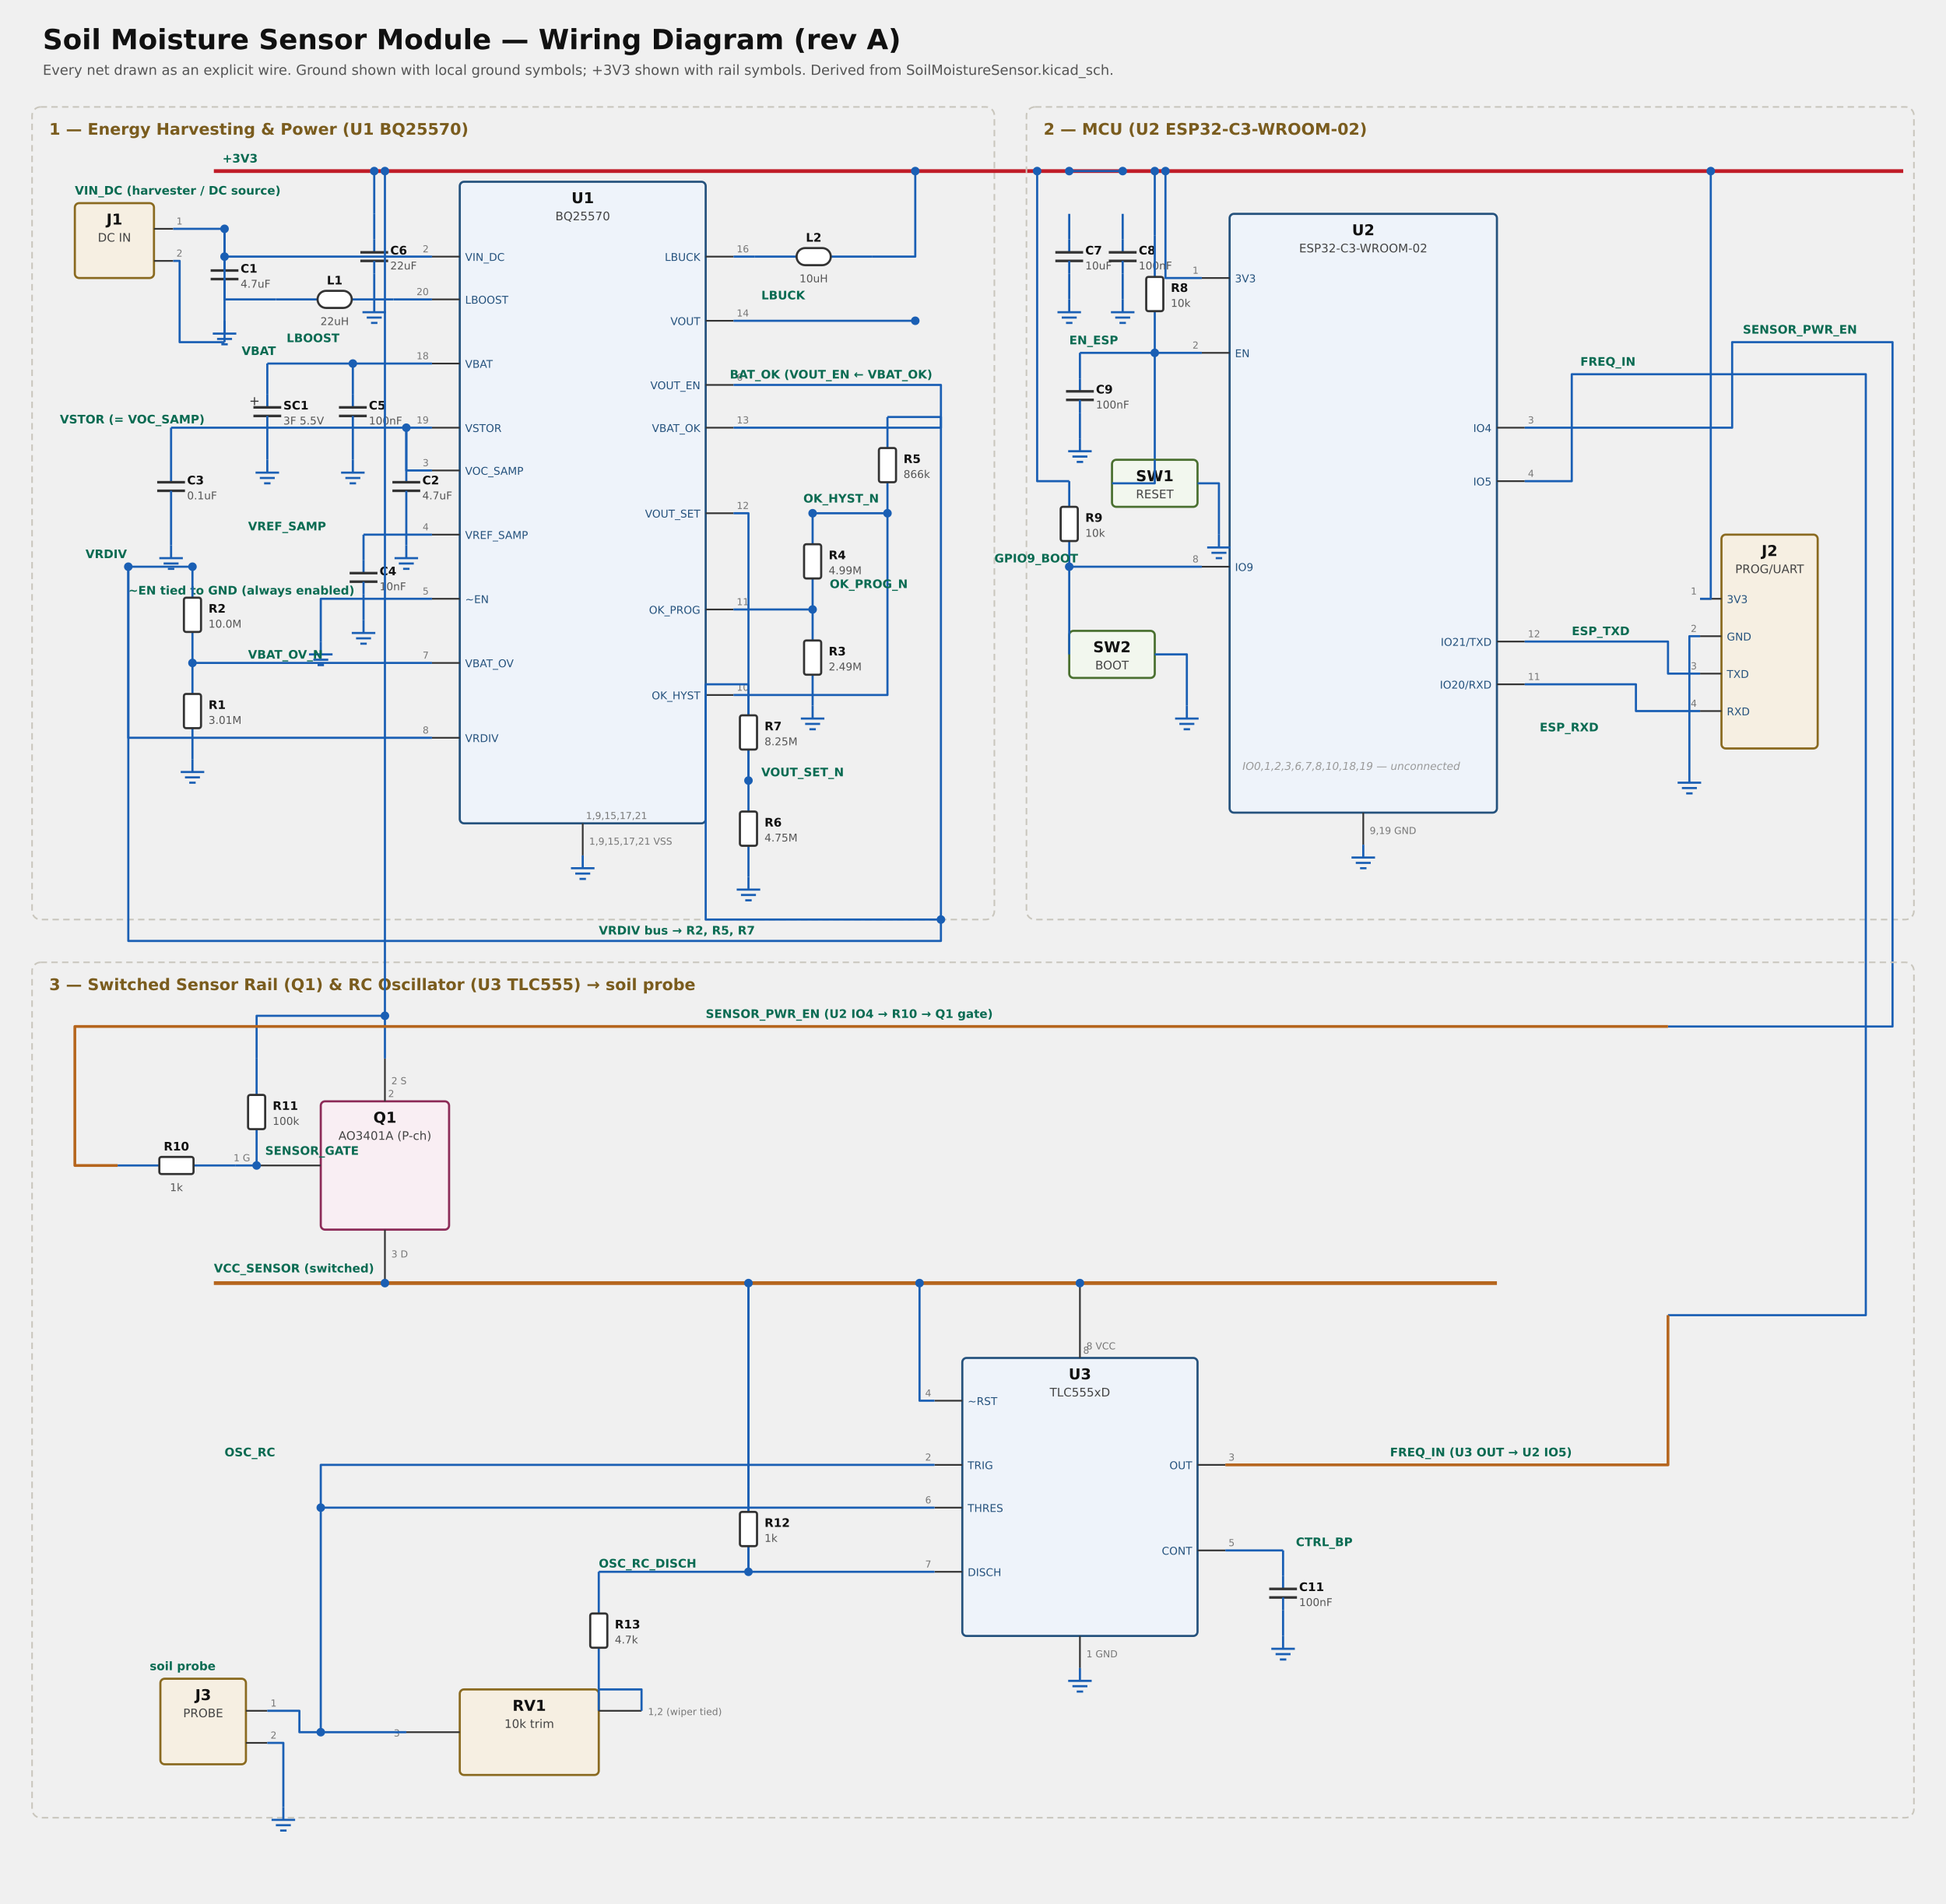
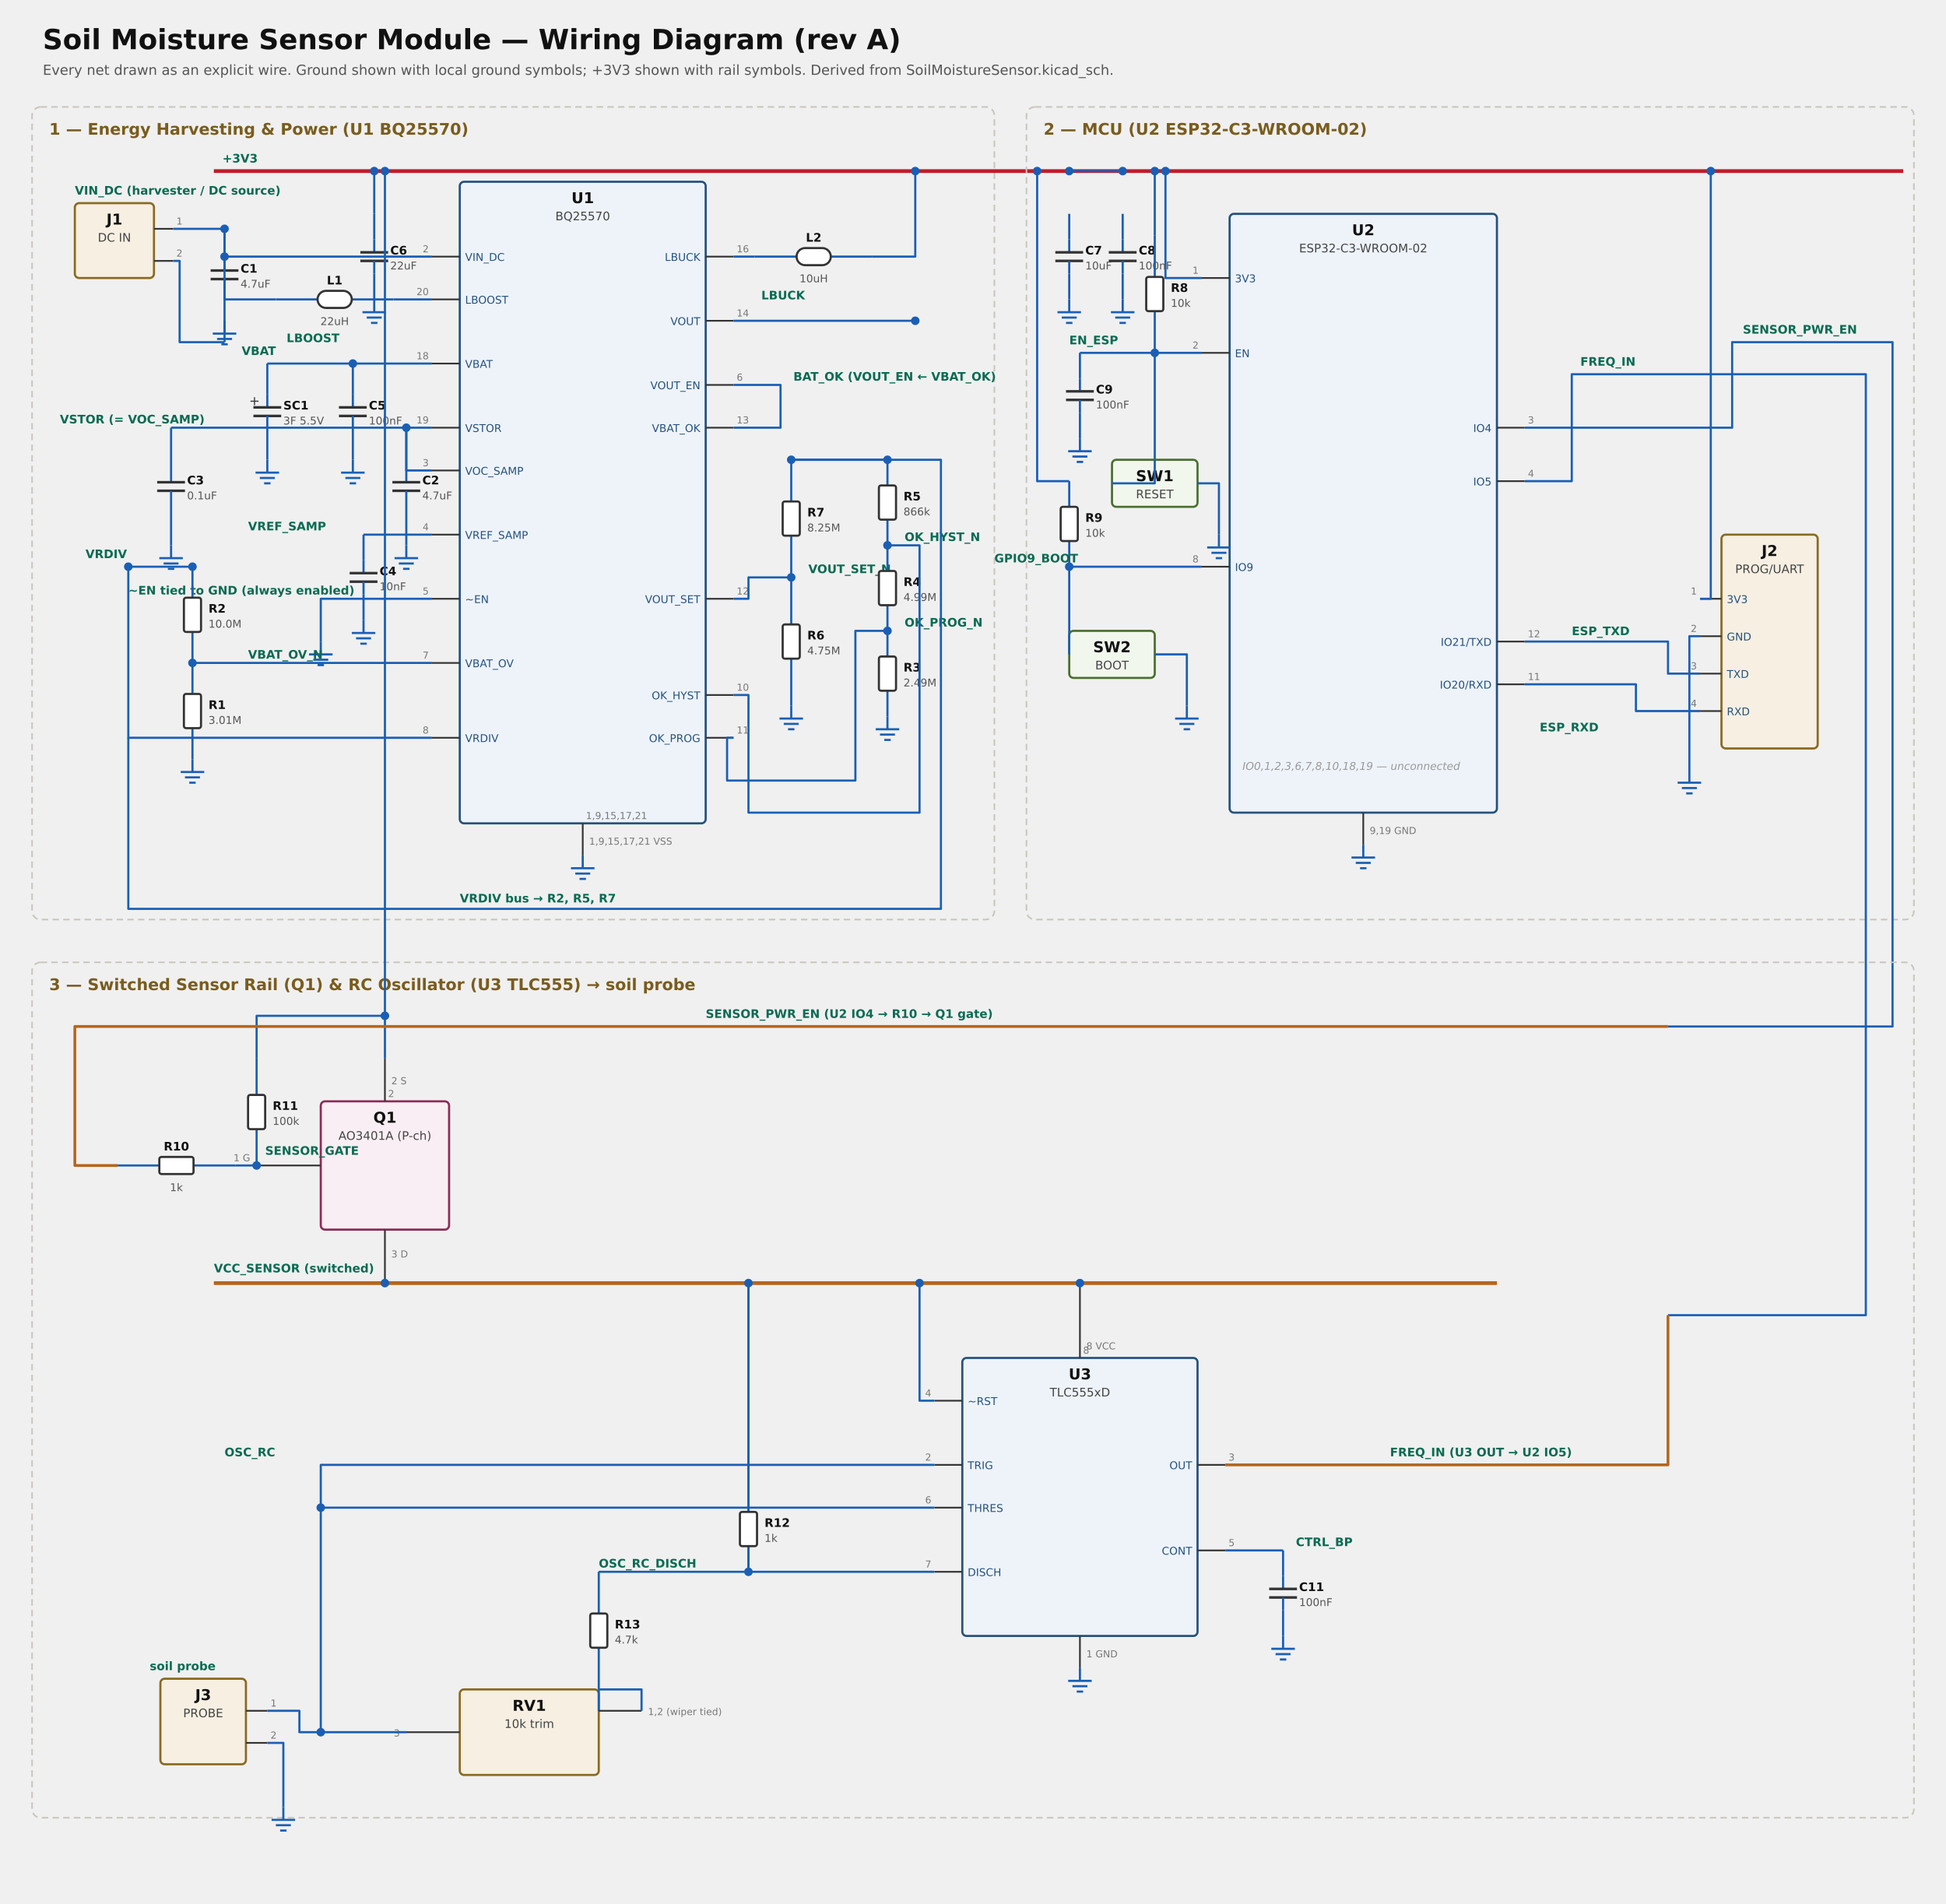
<svg xmlns="http://www.w3.org/2000/svg" viewBox="0 0 1820 1780" width="1820" height="1780">
  <style>
 svg{background:#fbfbf8;font-family:"DejaVu Sans",Helvetica,Arial,sans-serif}
 .h1{font-size:26px;font-weight:700;fill:#111}
 .h2{font-size:13px;fill:#555}
 .pan{fill:none;stroke:#c9c6bd;stroke-width:1.5;stroke-dasharray:6 4}
 .ptitle{font-size:15px;font-weight:700;fill:#7a5c1e}
 .ic{fill:#eef3fa;stroke:#25527d;stroke-width:2}
 .conn{fill:#f6efe2;stroke:#8a6a20;stroke-width:2}
 .sw{fill:#f2f7ee;stroke:#4a7030;stroke-width:2}
 .fet{fill:#f9eef3;stroke:#8d2b58;stroke-width:2}
 .pot{fill:#f6efe2;stroke:#8a6a20;stroke-width:2}
 .pass{fill:#fff;stroke:#333;stroke-width:2}
 .pin{stroke:#333;stroke-width:1.6}
 .w{stroke:#1a5fb4;stroke-width:2;fill:none;stroke-linejoin:round}
 .bus{stroke:#b5651d;stroke-width:2.6;fill:none;stroke-linejoin:round}
 .pl{stroke:#333;stroke-width:2.4}
 .rail3{stroke:#c01c28;stroke-width:3.5}
 .railS{stroke:#b5651d;stroke-width:3.5}
 .j{fill:#1a5fb4}
 .ref{font-size:14px;font-weight:700;fill:#111}
 .val{font-size:11px;fill:#444}
 .ref2{font-size:11px;font-weight:700;fill:#111}
 .val2{font-size:10px;fill:#555}
 .pn{font-size:10px;fill:#25527d}
 .pnum{font-size:9px;fill:#777}
 .nl{font-size:11px;font-weight:700;fill:#0a6b52}
 .rail{font-size:11px;font-weight:700;fill:#c01c28}
 .nc{font-size:10px;fill:#999;font-style:italic}
 .pol{font-size:12px;fill:#333}
</style>
  <text class="h1" x="40" y="46">Soil Moisture Sensor Module — Wiring Diagram (rev A)</text>
  <text class="h2" x="40" y="70">Every net drawn as an explicit wire. Ground shown with local ground symbols; +3V3 shown with rail symbols. Derived from SoilMoistureSensor.kicad_sch.</text>
  <rect class="pan" x="30" y="100" width="900" height="760" rx="8" />
  <text class="ptitle" x="46" y="126">1 — Energy Harvesting &amp; Power   (U1 BQ25570)</text>
  <rect class="conn" x="70" y="190" width="74" height="70" rx="4" />
  <text class="ref" x="107.0" y="210" text-anchor="middle">J1</text>
  <text class="val" x="107.0" y="226" text-anchor="middle">DC IN</text>
  <line class="pin" x1="144" y1="214" x2="162" y2="214" />
  <text class="pn" x="139" y="218" text-anchor="end" />
  <text class="pnum" x="165" y="210">1</text>
  <line class="pin" x1="144" y1="244" x2="162" y2="244" />
  <text class="pn" x="139" y="248" text-anchor="end" />
  <text class="pnum" x="165" y="240">2</text>
  <text class="nl" x="70" y="182" text-anchor="start">VIN_DC (harvester / DC source)</text>
  <polyline class="w" points="162,214 210,214" />
  <line class="w" x1="210" y1="214" x2="210" y2="241.0" />
  <line class="w" x1="210" y1="273.0" x2="210" y2="300" />
  <line class="w" x1="210" y1="241.0" x2="210" y2="253.0" />
  <line class="pl" x1="197" y1="253.0" x2="223" y2="253.0" />
  <line class="pl" x1="197" y1="261.0" x2="223" y2="261.0" />
  <line class="w" x1="210" y1="261.0" x2="210" y2="273.0" />
  <text class="ref2" x="225" y="255.0">C1</text>
  <text class="val2" x="225" y="269.0">4.7uF</text>
  <line class="w" x1="210" y1="300" x2="210" y2="312" />
  <line class="w" x1="199" y1="312" x2="221" y2="312" />
  <line class="w" x1="203" y1="317" x2="217" y2="317" />
  <line class="w" x1="207" y1="322" x2="213" y2="322" />
  <polyline class="w" points="162,244 168,244 168,320 210,320" />
  <polyline class="w" points="210,300 210,320" />
  <circle class="j" cx="210" cy="214" r="4" />
  <rect class="ic" x="430" y="170" width="230" height="600" rx="4" />
  <text class="ref" x="545.0" y="190" text-anchor="middle">U1</text>
  <text class="val" x="545.0" y="206" text-anchor="middle">BQ25570</text>
  <line class="pin" x1="404" y1="240" x2="430" y2="240" />
  <text class="pn" x="435" y="244">VIN_DC</text>
  <text class="pnum" x="401" y="236" text-anchor="end">2</text>
  <line class="pin" x1="404" y1="280" x2="430" y2="280" />
  <text class="pn" x="435" y="284">LBOOST</text>
  <text class="pnum" x="401" y="276" text-anchor="end">20</text>
  <line class="pin" x1="404" y1="340" x2="430" y2="340" />
  <text class="pn" x="435" y="344">VBAT</text>
  <text class="pnum" x="401" y="336" text-anchor="end">18</text>
  <line class="pin" x1="404" y1="400" x2="430" y2="400" />
  <text class="pn" x="435" y="404">VSTOR</text>
  <text class="pnum" x="401" y="396" text-anchor="end">19</text>
  <line class="pin" x1="404" y1="440" x2="430" y2="440" />
  <text class="pn" x="435" y="444">VOC_SAMP</text>
  <text class="pnum" x="401" y="436" text-anchor="end">3</text>
  <line class="pin" x1="404" y1="500" x2="430" y2="500" />
  <text class="pn" x="435" y="504">VREF_SAMP</text>
  <text class="pnum" x="401" y="496" text-anchor="end">4</text>
  <line class="pin" x1="404" y1="560" x2="430" y2="560" />
  <text class="pn" x="435" y="564">~EN</text>
  <text class="pnum" x="401" y="556" text-anchor="end">5</text>
  <line class="pin" x1="404" y1="620" x2="430" y2="620" />
  <text class="pn" x="435" y="624">VBAT_OV</text>
  <text class="pnum" x="401" y="616" text-anchor="end">7</text>
  <line class="pin" x1="404" y1="690" x2="430" y2="690" />
  <text class="pn" x="435" y="694">VRDIV</text>
  <text class="pnum" x="401" y="686" text-anchor="end">8</text>
  <line class="pin" x1="660" y1="240" x2="686" y2="240" />
  <text class="pn" x="655" y="244" text-anchor="end">LBUCK</text>
  <text class="pnum" x="689" y="236">16</text>
  <line class="pin" x1="660" y1="300" x2="686" y2="300" />
  <text class="pn" x="655" y="304" text-anchor="end">VOUT</text>
  <text class="pnum" x="689" y="296">14</text>
  <line class="pin" x1="660" y1="360" x2="686" y2="360" />
  <text class="pn" x="655" y="364" text-anchor="end">VOUT_EN</text>
  <text class="pnum" x="689" y="356">6</text>
  <line class="pin" x1="660" y1="400" x2="686" y2="400" />
  <text class="pn" x="655" y="404" text-anchor="end">VBAT_OK</text>
  <text class="pnum" x="689" y="396">13</text>
-   <line class="pin" x1="660" y1="480" x2="686" y2="480" />
-   <text class="pn" x="655" y="484" text-anchor="end">VOUT_SET</text>
-   <text class="pnum" x="689" y="476">12</text>
-   <line class="pin" x1="660" y1="570" x2="686" y2="570" />
-   <text class="pn" x="655" y="574" text-anchor="end">OK_PROG</text>
-   <text class="pnum" x="689" y="566">11</text>
+   <line class="pin" x1="660" y1="560" x2="686" y2="560" />
+   <text class="pn" x="655" y="564" text-anchor="end">VOUT_SET</text>
+   <text class="pnum" x="689" y="556">12</text>
+   <line class="pin" x1="660" y1="690" x2="686" y2="690" />
+   <text class="pn" x="655" y="694" text-anchor="end">OK_PROG</text>
+   <text class="pnum" x="689" y="686">11</text>
  <line class="pin" x1="660" y1="650" x2="686" y2="650" />
  <text class="pn" x="655" y="654" text-anchor="end">OK_HYST</text>
  <text class="pnum" x="689" y="646">10</text>
  <line class="pin" x1="545.0" y1="770" x2="545.0" y2="770" />
  <text class="pn" x="540.0" y="774" text-anchor="end" />
  <text class="pnum" x="548.0" y="766">1,9,15,17,21</text>
  <line class="pin" x1="545.0" y1="770" x2="545.0" y2="800" />
  <text class="pnum" x="551.0" y="790">1,9,15,17,21 VSS</text>
  <line class="w" x1="545.0" y1="800" x2="545.0" y2="812" />
  <line class="w" x1="534.0" y1="812" x2="556.0" y2="812" />
  <line class="w" x1="538.0" y1="817" x2="552.0" y2="817" />
  <line class="w" x1="542.0" y1="822" x2="548.0" y2="822" />
  <polyline class="w" points="210,214 210,240 404,240" />
  <line class="w" x1="258" y1="280" x2="297.0" y2="280" />
  <line class="w" x1="329.0" y1="280" x2="368" y2="280" />
  <rect class="pass" x="297.0" y="272" width="32" height="16" rx="8" />
  <text class="ref2" x="313.0" y="266" text-anchor="middle">L1</text>
  <text class="val2" x="313.0" y="304" text-anchor="middle">22uH</text>
  <polyline class="w" points="210,240 210,280 258,280" />
  <circle class="j" cx="210" cy="240" r="4" />
  <polyline class="w" points="368,280 404,280" />
  <text class="nl" x="268" y="320" text-anchor="start">LBOOST</text>
  <polyline class="w" points="404,340 330,340" />
  <line class="w" x1="330" y1="340" x2="330" y2="369.0" />
  <line class="w" x1="330" y1="401.0" x2="330" y2="430" />
  <line class="w" x1="330" y1="369.0" x2="330" y2="381.0" />
  <line class="pl" x1="317" y1="381.0" x2="343" y2="381.0" />
  <line class="pl" x1="317" y1="389.0" x2="343" y2="389.0" />
  <line class="w" x1="330" y1="389.0" x2="330" y2="401.0" />
  <text class="ref2" x="345" y="383.0">C5</text>
  <text class="val2" x="345" y="397.0">100nF</text>
  <line class="w" x1="330" y1="430" x2="330" y2="442" />
  <line class="w" x1="319" y1="442" x2="341" y2="442" />
  <line class="w" x1="323" y1="447" x2="337" y2="447" />
  <line class="w" x1="327" y1="452" x2="333" y2="452" />
  <line class="w" x1="250" y1="340" x2="250" y2="369.0" />
  <line class="w" x1="250" y1="401.0" x2="250" y2="430" />
  <line class="w" x1="250" y1="369.0" x2="250" y2="381.0" />
  <line class="pl" x1="237" y1="381.0" x2="263" y2="381.0" />
  <line class="pl" x1="237" y1="389.0" x2="263" y2="389.0" />
  <line class="w" x1="250" y1="389.0" x2="250" y2="401.0" />
  <text class="pol" x="233" y="379.0">+</text>
  <text class="ref2" x="265" y="383.0">SC1</text>
  <text class="val2" x="265" y="397.0">3F 5.5V</text>
  <line class="w" x1="250" y1="430" x2="250" y2="442" />
  <line class="w" x1="239" y1="442" x2="261" y2="442" />
  <line class="w" x1="243" y1="447" x2="257" y2="447" />
  <line class="w" x1="247" y1="452" x2="253" y2="452" />
  <polyline class="w" points="250,340 330,340" />
  <circle class="j" cx="330" cy="340" r="4" />
  <text class="nl" x="226" y="332" text-anchor="start">VBAT</text>
  <polyline class="w" points="404,400 380,400" />
  <polyline class="w" points="404,440 380,440 380,400" />
  <circle class="j" cx="380" cy="400" r="4" />
  <line class="w" x1="380" y1="400" x2="380" y2="439.0" />
  <line class="w" x1="380" y1="471.0" x2="380" y2="510" />
  <line class="w" x1="380" y1="439.0" x2="380" y2="451.0" />
  <line class="pl" x1="367" y1="451.0" x2="393" y2="451.0" />
  <line class="pl" x1="367" y1="459.0" x2="393" y2="459.0" />
  <line class="w" x1="380" y1="459.0" x2="380" y2="471.0" />
  <text class="ref2" x="395" y="453.0">C2</text>
  <text class="val2" x="395" y="467.0">4.7uF</text>
  <polyline class="w" points="380,400 160,400" />
  <line class="w" x1="160" y1="400" x2="160" y2="439.0" />
  <line class="w" x1="160" y1="471.0" x2="160" y2="510" />
  <line class="w" x1="160" y1="439.0" x2="160" y2="451.0" />
  <line class="pl" x1="147" y1="451.0" x2="173" y2="451.0" />
  <line class="pl" x1="147" y1="459.0" x2="173" y2="459.0" />
  <line class="w" x1="160" y1="459.0" x2="160" y2="471.0" />
  <text class="ref2" x="175" y="453.0">C3</text>
  <text class="val2" x="175" y="467.0">0.1uF</text>
  <line class="w" x1="380" y1="510" x2="380" y2="522" />
  <line class="w" x1="369" y1="522" x2="391" y2="522" />
  <line class="w" x1="373" y1="527" x2="387" y2="527" />
  <line class="w" x1="377" y1="532" x2="383" y2="532" />
  <line class="w" x1="160" y1="510" x2="160" y2="522" />
  <line class="w" x1="149" y1="522" x2="171" y2="522" />
  <line class="w" x1="153" y1="527" x2="167" y2="527" />
  <line class="w" x1="157" y1="532" x2="163" y2="532" />
  <text class="nl" x="56" y="396" text-anchor="start">VSTOR (= VOC_SAMP)</text>
  <polyline class="w" points="404,500 340,500" />
  <line class="w" x1="340" y1="500" x2="340" y2="524.0" />
  <line class="w" x1="340" y1="556.0" x2="340" y2="580" />
  <line class="w" x1="340" y1="524.0" x2="340" y2="536.0" />
  <line class="pl" x1="327" y1="536.0" x2="353" y2="536.0" />
  <line class="pl" x1="327" y1="544.0" x2="353" y2="544.0" />
  <line class="w" x1="340" y1="544.0" x2="340" y2="556.0" />
  <text class="ref2" x="355" y="538.0">C4</text>
  <text class="val2" x="355" y="552.0">10nF</text>
  <line class="w" x1="340" y1="580" x2="340" y2="592" />
  <line class="w" x1="329" y1="592" x2="351" y2="592" />
  <line class="w" x1="333" y1="597" x2="347" y2="597" />
  <line class="w" x1="337" y1="602" x2="343" y2="602" />
  <text class="nl" x="232" y="496" text-anchor="start">VREF_SAMP</text>
  <polyline class="w" points="404,560 300,560 300,600" />
  <line class="w" x1="300" y1="600" x2="300" y2="612" />
  <line class="w" x1="289" y1="612" x2="311" y2="612" />
  <line class="w" x1="293" y1="617" x2="307" y2="617" />
  <line class="w" x1="297" y1="622" x2="303" y2="622" />
  <text class="nl" x="120" y="556" text-anchor="start">~EN tied to GND (always enabled)</text>
  <polyline class="w" points="404,620 180,620" />
  <circle class="j" cx="180" cy="620" r="4" />
  <line class="w" x1="180" y1="620" x2="180" y2="649.0" />
  <line class="w" x1="180" y1="681.0" x2="180" y2="710" />
  <rect class="pass" x="172" y="649.0" width="16" height="32" rx="2" />
  <text class="ref2" x="195" y="663.0">R1</text>
  <text class="val2" x="195" y="677.0">3.01M</text>
  <line class="w" x1="180" y1="710" x2="180" y2="722" />
  <line class="w" x1="169" y1="722" x2="191" y2="722" />
  <line class="w" x1="173" y1="727" x2="187" y2="727" />
  <line class="w" x1="177" y1="732" x2="183" y2="732" />
  <line class="w" x1="180" y1="530" x2="180" y2="559.0" />
  <line class="w" x1="180" y1="591.0" x2="180" y2="620" />
  <rect class="pass" x="172" y="559.0" width="16" height="32" rx="2" />
  <text class="ref2" x="195" y="573.0">R2</text>
  <text class="val2" x="195" y="587.0">10.0M</text>
  <polyline class="w" points="404,690 120,690 120,530 180,530" />
  <circle class="j" cx="180" cy="530" r="4" />
  <text class="nl" x="80" y="522" text-anchor="start">VRDIV</text>
  <text class="nl" x="232" y="616" text-anchor="start">VBAT_OV_N</text>
-   <polyline class="w" points="686,570 760,570" />
-   <line class="w" x1="760" y1="570" x2="760" y2="599.0" />
-   <line class="w" x1="760" y1="631.0" x2="760" y2="660" />
-   <rect class="pass" x="752" y="599.0" width="16" height="32" rx="2" />
-   <text class="ref2" x="775" y="613.0">R3</text>
-   <text class="val2" x="775" y="627.0">2.49M</text>
-   <line class="w" x1="760" y1="660" x2="760" y2="672" />
-   <line class="w" x1="749" y1="672" x2="771" y2="672" />
-   <line class="w" x1="753" y1="677" x2="767" y2="677" />
-   <line class="w" x1="757" y1="682" x2="763" y2="682" />
-   <line class="w" x1="760" y1="480" x2="760" y2="509.0" />
-   <line class="w" x1="760" y1="541.0" x2="760" y2="570" />
-   <rect class="pass" x="752" y="509.0" width="16" height="32" rx="2" />
-   <text class="ref2" x="775" y="523.0">R4</text>
-   <text class="val2" x="775" y="537.0">4.99M</text>
-   <circle class="j" cx="760" cy="570" r="4" />
-   <polyline class="w" points="686,650 830,650 830,480 760,480" />
-   <circle class="j" cx="760" cy="480" r="4" />
-   <line class="w" x1="830" y1="390" x2="830" y2="419.0" />
-   <line class="w" x1="830" y1="451.0" x2="830" y2="480" />
-   <rect class="pass" x="822" y="419.0" width="16" height="32" rx="2" />
-   <text class="ref2" x="845" y="433.0">R5</text>
-   <text class="val2" x="845" y="447.0">866k</text>
-   <polyline class="w" points="830,480 830,480" />
-   <circle class="j" cx="830" cy="480" r="4" />
-   <text class="nl" x="776" y="550" text-anchor="start">OK_PROG_N</text>
-   <text class="nl" x="822" y="470" text-anchor="end">OK_HYST_N</text>
-   <polyline class="w" points="686,480 700,480 700,730" />
-   <line class="w" x1="700" y1="730" x2="700" y2="759.0" />
-   <line class="w" x1="700" y1="791.0" x2="700" y2="820" />
-   <rect class="pass" x="692" y="759.0" width="16" height="32" rx="2" />
-   <text class="ref2" x="715" y="773.0">R6</text>
-   <text class="val2" x="715" y="787.0">4.75M</text>
-   <line class="w" x1="700" y1="820" x2="700" y2="832" />
-   <line class="w" x1="689" y1="832" x2="711" y2="832" />
-   <line class="w" x1="693" y1="837" x2="707" y2="837" />
-   <line class="w" x1="697" y1="842" x2="703" y2="842" />
-   <line class="w" x1="700" y1="640" x2="700" y2="669.0" />
-   <line class="w" x1="700" y1="701.0" x2="700" y2="730" />
-   <rect class="pass" x="692" y="669.0" width="16" height="32" rx="2" />
-   <text class="ref2" x="715" y="683.0">R7</text>
-   <text class="val2" x="715" y="697.0">8.25M</text>
-   <polyline class="w" points="700,730 700,730" />
-   <circle class="j" cx="700" cy="730" r="4" />
-   <text class="nl" x="712" y="726" text-anchor="start">VOUT_SET_N</text>
-   <polyline class="w" points="120,530 120,880 880,880 880,390 830,390" />
-   <polyline class="w" points="700,640 660,640 660,860 880,860" />
-   <circle class="j" cx="880" cy="860" r="4" />
-   <text class="nl" x="560" y="874" text-anchor="start">VRDIV bus → R2, R5, R7</text>
+   <line class="w" x1="740" y1="430" x2="740" y2="469.0" />
+   <line class="w" x1="740" y1="501.0" x2="740" y2="540" />
+   <rect class="pass" x="732" y="469.0" width="16" height="32" rx="2" />
+   <text class="ref2" x="755" y="483.0">R7</text>
+   <text class="val2" x="755" y="497.0">8.25M</text>
+   <line class="w" x1="740" y1="540" x2="740" y2="584.0" />
+   <line class="w" x1="740" y1="616.0" x2="740" y2="660" />
+   <rect class="pass" x="732" y="584.0" width="16" height="32" rx="2" />
+   <text class="ref2" x="755" y="598.0">R6</text>
+   <text class="val2" x="755" y="612.0">4.75M</text>
+   <line class="w" x1="740" y1="660" x2="740" y2="672" />
+   <line class="w" x1="729" y1="672" x2="751" y2="672" />
+   <line class="w" x1="733" y1="677" x2="747" y2="677" />
+   <line class="w" x1="737" y1="682" x2="743" y2="682" />
+   <circle class="j" cx="740" cy="540" r="4" />
+   <text class="nl" x="756" y="536" text-anchor="start">VOUT_SET_N</text>
+   <polyline class="w" points="686,560 700,560 700,540 740,540" />
+   <line class="w" x1="830" y1="430" x2="830" y2="454.0" />
+   <line class="w" x1="830" y1="486.0" x2="830" y2="510" />
+   <rect class="pass" x="822" y="454.0" width="16" height="32" rx="2" />
+   <text class="ref2" x="845" y="468.0">R5</text>
+   <text class="val2" x="845" y="482.0">866k</text>
+   <line class="w" x1="830" y1="510" x2="830" y2="534.0" />
+   <line class="w" x1="830" y1="566.0" x2="830" y2="590" />
+   <rect class="pass" x="822" y="534.0" width="16" height="32" rx="2" />
+   <text class="ref2" x="845" y="548.0">R4</text>
+   <text class="val2" x="845" y="562.0">4.99M</text>
+   <line class="w" x1="830" y1="590" x2="830" y2="614.0" />
+   <line class="w" x1="830" y1="646.0" x2="830" y2="670" />
+   <rect class="pass" x="822" y="614.0" width="16" height="32" rx="2" />
+   <text class="ref2" x="845" y="628.0">R3</text>
+   <text class="val2" x="845" y="642.0">2.49M</text>
+   <line class="w" x1="830" y1="670" x2="830" y2="682" />
+   <line class="w" x1="819" y1="682" x2="841" y2="682" />
+   <line class="w" x1="823" y1="687" x2="837" y2="687" />
+   <line class="w" x1="827" y1="692" x2="833" y2="692" />
+   <circle class="j" cx="830" cy="510" r="4" />
+   <circle class="j" cx="830" cy="590" r="4" />
+   <text class="nl" x="846" y="506" text-anchor="start">OK_HYST_N</text>
+   <text class="nl" x="846" y="586" text-anchor="start">OK_PROG_N</text>
+   <polyline class="w" points="686,650 700,650 700,760 860,760 860,510 830,510" />
+   <polyline class="w" points="686,690 680,690 680,730 800,730 800,590 830,590" />
+   <polyline class="w" points="120,690 120,850 880,850 880,430 740,430" />
+   <polyline class="w" points="740,430 830,430" />
+   <circle class="j" cx="740" cy="430" r="4" />
+   <circle class="j" cx="830" cy="430" r="4" />
  <circle class="j" cx="120" cy="530" r="4" />
-   <polyline class="w" points="686,360 880,360 880,400 686,400" />
-   <text class="nl" x="872" y="354" text-anchor="end">BAT_OK  (VOUT_EN ← VBAT_OK)</text>
+   <text class="nl" x="430" y="844" text-anchor="start">VRDIV bus  →  R2, R5, R7</text>
+   <polyline class="w" points="686,360 730,360 730,400 686,400" />
+   <text class="nl" x="742" y="356" text-anchor="start">BAT_OK  (VOUT_EN ← VBAT_OK)</text>
  <line class="w" x1="706" y1="240" x2="745.0" y2="240" />
  <line class="w" x1="777.0" y1="240" x2="816" y2="240" />
  <rect class="pass" x="745.0" y="232" width="32" height="16" rx="8" />
  <text class="ref2" x="761.0" y="226" text-anchor="middle">L2</text>
  <text class="val2" x="761.0" y="264" text-anchor="middle">10uH</text>
  <polyline class="w" points="686,240 706,240" />
  <text class="nl" x="712" y="280" text-anchor="start">LBUCK</text>
  <polyline class="w" points="816,240 856,240 856,160" />
  <polyline class="w" points="686,300 856,300" />
  <circle class="j" cx="856" cy="300" r="4" />
  <line class="rail3" x1="200" y1="160" x2="1780" y2="160" />
  <text class="nl" x="208" y="152" text-anchor="start">+3V3</text>
  <circle class="j" cx="856" cy="160" r="4" />
  <polyline class="w" points="350,160 350,200" />
  <line class="w" x1="350" y1="200" x2="350" y2="224.0" />
  <line class="w" x1="350" y1="256.0" x2="350" y2="280" />
  <line class="w" x1="350" y1="224.0" x2="350" y2="236.0" />
  <line class="pl" x1="337" y1="236.0" x2="363" y2="236.0" />
  <line class="pl" x1="337" y1="244.0" x2="363" y2="244.0" />
  <line class="w" x1="350" y1="244.0" x2="350" y2="256.0" />
  <text class="ref2" x="365" y="238.0">C6</text>
  <text class="val2" x="365" y="252.0">22uF</text>
  <line class="w" x1="350" y1="280" x2="350" y2="292" />
  <line class="w" x1="339" y1="292" x2="361" y2="292" />
  <line class="w" x1="343" y1="297" x2="357" y2="297" />
  <line class="w" x1="347" y1="302" x2="353" y2="302" />
  <circle class="j" cx="350" cy="160" r="4" />
  <rect class="pan" x="960" y="100" width="830" height="760" rx="8" />
  <text class="ptitle" x="976" y="126">2 — MCU  (U2 ESP32-C3-WROOM-02)</text>
  <rect class="ic" x="1150" y="200" width="250" height="560" rx="4" />
  <text class="ref" x="1275.0" y="220" text-anchor="middle">U2</text>
  <text class="val" x="1275.0" y="236" text-anchor="middle">ESP32-C3-WROOM-02</text>
  <line class="pin" x1="1124" y1="260" x2="1150" y2="260" />
  <text class="pn" x="1155" y="264">3V3</text>
  <text class="pnum" x="1121" y="256" text-anchor="end">1</text>
  <line class="pin" x1="1124" y1="330" x2="1150" y2="330" />
  <text class="pn" x="1155" y="334">EN</text>
  <text class="pnum" x="1121" y="326" text-anchor="end">2</text>
  <line class="pin" x1="1400" y1="400" x2="1426" y2="400" />
  <text class="pn" x="1395" y="404" text-anchor="end">IO4</text>
  <text class="pnum" x="1429" y="396">3</text>
  <line class="pin" x1="1400" y1="450" x2="1426" y2="450" />
  <text class="pn" x="1395" y="454" text-anchor="end">IO5</text>
  <text class="pnum" x="1429" y="446">4</text>
  <line class="pin" x1="1124" y1="530" x2="1150" y2="530" />
  <text class="pn" x="1155" y="534">IO9</text>
  <text class="pnum" x="1121" y="526" text-anchor="end">8</text>
  <line class="pin" x1="1400" y1="600" x2="1426" y2="600" />
  <text class="pn" x="1395" y="604" text-anchor="end">IO21/TXD</text>
  <text class="pnum" x="1429" y="596">12</text>
  <line class="pin" x1="1400" y1="640" x2="1426" y2="640" />
  <text class="pn" x="1395" y="644" text-anchor="end">IO20/RXD</text>
  <text class="pnum" x="1429" y="636">11</text>
  <line class="pin" x1="1275.0" y1="760" x2="1275.0" y2="790" />
  <text class="pnum" x="1281.0" y="780">9,19 GND</text>
  <line class="w" x1="1275.0" y1="790" x2="1275.0" y2="802" />
  <line class="w" x1="1264.0" y1="802" x2="1286.0" y2="802" />
  <line class="w" x1="1268.0" y1="807" x2="1282.0" y2="807" />
  <line class="w" x1="1272.0" y1="812" x2="1278.0" y2="812" />
  <text class="nc" x="1162" y="720">IO0,1,2,3,6,7,8,10,18,19 — unconnected</text>
  <polyline class="w" points="1090,160 1090,260 1124,260" />
  <circle class="j" cx="1090" cy="160" r="4" />
  <line class="w" x1="1000" y1="200" x2="1000" y2="224.0" />
  <line class="w" x1="1000" y1="256.0" x2="1000" y2="280" />
  <line class="w" x1="1000" y1="224.0" x2="1000" y2="236.0" />
  <line class="pl" x1="987" y1="236.0" x2="1013" y2="236.0" />
  <line class="pl" x1="987" y1="244.0" x2="1013" y2="244.0" />
  <line class="w" x1="1000" y1="244.0" x2="1000" y2="256.0" />
  <text class="ref2" x="1015" y="238.0">C7</text>
  <text class="val2" x="1015" y="252.0">10uF</text>
  <line class="w" x1="1000" y1="280" x2="1000" y2="292" />
  <line class="w" x1="989" y1="292" x2="1011" y2="292" />
  <line class="w" x1="993" y1="297" x2="1007" y2="297" />
  <line class="w" x1="997" y1="302" x2="1003" y2="302" />
  <line class="w" x1="1050" y1="200" x2="1050" y2="224.0" />
  <line class="w" x1="1050" y1="256.0" x2="1050" y2="280" />
  <line class="w" x1="1050" y1="224.0" x2="1050" y2="236.0" />
  <line class="pl" x1="1037" y1="236.0" x2="1063" y2="236.0" />
  <line class="pl" x1="1037" y1="244.0" x2="1063" y2="244.0" />
  <line class="w" x1="1050" y1="244.0" x2="1050" y2="256.0" />
  <text class="ref2" x="1065" y="238.0">C8</text>
  <text class="val2" x="1065" y="252.0">100nF</text>
  <line class="w" x1="1050" y1="280" x2="1050" y2="292" />
  <line class="w" x1="1039" y1="292" x2="1061" y2="292" />
  <line class="w" x1="1043" y1="297" x2="1057" y2="297" />
  <line class="w" x1="1047" y1="302" x2="1053" y2="302" />
  <polyline class="w" points="1000,160 1050,160" />
  <circle class="j" cx="1000" cy="160" r="4" />
  <circle class="j" cx="1050" cy="160" r="4" />
  <polyline class="w" points="1124,330 1080,330" />
  <line class="w" x1="1080" y1="220" x2="1080" y2="259.0" />
  <line class="w" x1="1080" y1="291.0" x2="1080" y2="330" />
  <rect class="pass" x="1072" y="259.0" width="16" height="32" rx="2" />
  <text class="ref2" x="1095" y="273.0">R8</text>
  <text class="val2" x="1095" y="287.0">10k</text>
  <polyline class="w" points="1080,220 1080,160" />
  <circle class="j" cx="1080" cy="160" r="4" />
  <circle class="j" cx="1080" cy="330" r="4" />
  <polyline class="w" points="1080,330 1010,330" />
  <line class="w" x1="1010" y1="330" x2="1010" y2="354.0" />
  <line class="w" x1="1010" y1="386.0" x2="1010" y2="410" />
  <line class="w" x1="1010" y1="354.0" x2="1010" y2="366.0" />
  <line class="pl" x1="997" y1="366.0" x2="1023" y2="366.0" />
  <line class="pl" x1="997" y1="374.0" x2="1023" y2="374.0" />
  <line class="w" x1="1010" y1="374.0" x2="1010" y2="386.0" />
  <text class="ref2" x="1025" y="368.0">C9</text>
  <text class="val2" x="1025" y="382.0">100nF</text>
  <line class="w" x1="1010" y1="410" x2="1010" y2="422" />
  <line class="w" x1="999" y1="422" x2="1021" y2="422" />
  <line class="w" x1="1003" y1="427" x2="1017" y2="427" />
  <line class="w" x1="1007" y1="432" x2="1013" y2="432" />
  <polyline class="w" points="1080,330 1080,430" />
  <rect class="sw" x="1040" y="430" width="80" height="44" rx="4" />
  <text class="ref" x="1080.0" y="450" text-anchor="middle">SW1</text>
  <text class="val" x="1080.0" y="466" text-anchor="middle">RESET</text>
  <polyline class="w" points="1080,430 1080,452 1040,452" />
  <polyline class="w" points="1120,452 1140,452 1140,500" />
  <line class="w" x1="1140" y1="500" x2="1140" y2="512" />
  <line class="w" x1="1129" y1="512" x2="1151" y2="512" />
  <line class="w" x1="1133" y1="517" x2="1147" y2="517" />
  <line class="w" x1="1137" y1="522" x2="1143" y2="522" />
  <text class="nl" x="1000" y="322" text-anchor="start">EN_ESP</text>
  <polyline class="w" points="1124,530 1000,530" />
  <line class="w" x1="1000" y1="450" x2="1000" y2="474.0" />
  <line class="w" x1="1000" y1="506.0" x2="1000" y2="530" />
  <rect class="pass" x="992" y="474.0" width="16" height="32" rx="2" />
  <text class="ref2" x="1015" y="488.0">R9</text>
  <text class="val2" x="1015" y="502.0">10k</text>
  <polyline class="w" points="1000,450 1000,450" />
  <circle class="j" cx="1000" cy="530" r="4" />
  <polyline class="w" points="1000,450 970,450 970,160" />
  <circle class="j" cx="970" cy="160" r="4" />
  <rect class="sw" x="1000" y="590" width="80" height="44" rx="4" />
  <text class="ref" x="1040.0" y="610" text-anchor="middle">SW2</text>
  <text class="val" x="1040.0" y="626" text-anchor="middle">BOOT</text>
  <polyline class="w" points="1000,530 1000,612 1000,612" />
  <polyline class="w" points="1080,612 1110,612 1110,660" />
  <line class="w" x1="1110" y1="660" x2="1110" y2="672" />
  <line class="w" x1="1099" y1="672" x2="1121" y2="672" />
  <line class="w" x1="1103" y1="677" x2="1117" y2="677" />
  <line class="w" x1="1107" y1="682" x2="1113" y2="682" />
  <text class="nl" x="930" y="526" text-anchor="start">GPIO9_BOOT</text>
  <rect class="conn" x="1610" y="500" width="90" height="200" rx="4" />
  <text class="ref" x="1655.0" y="520" text-anchor="middle">J2</text>
  <text class="val" x="1655.0" y="536" text-anchor="middle">PROG/UART</text>
  <line class="pin" x1="1590" y1="560" x2="1610" y2="560" />
  <text class="pn" x="1615" y="564">3V3</text>
  <text class="pnum" x="1587" y="556" text-anchor="end">1</text>
  <line class="pin" x1="1590" y1="595" x2="1610" y2="595" />
  <text class="pn" x="1615" y="599">GND</text>
  <text class="pnum" x="1587" y="591" text-anchor="end">2</text>
  <line class="pin" x1="1590" y1="630" x2="1610" y2="630" />
  <text class="pn" x="1615" y="634">TXD</text>
  <text class="pnum" x="1587" y="626" text-anchor="end">3</text>
  <line class="pin" x1="1590" y1="665" x2="1610" y2="665" />
  <text class="pn" x="1615" y="669">RXD</text>
  <text class="pnum" x="1587" y="661" text-anchor="end">4</text>
  <polyline class="w" points="1426,600 1560,600 1560,630 1590,630" />
  <polyline class="w" points="1426,640 1530,640 1530,665 1590,665" />
  <polyline class="w" points="1590,560 1600,560 1600,160" />
  <circle class="j" cx="1600" cy="160" r="4" />
  <polyline class="w" points="1590,595 1580,595 1580,720" />
  <line class="w" x1="1580" y1="720" x2="1580" y2="732" />
  <line class="w" x1="1569" y1="732" x2="1591" y2="732" />
  <line class="w" x1="1573" y1="737" x2="1587" y2="737" />
  <line class="w" x1="1577" y1="742" x2="1583" y2="742" />
  <text class="nl" x="1470" y="594" text-anchor="start">ESP_TXD</text>
  <text class="nl" x="1440" y="684" text-anchor="start">ESP_RXD</text>
  <polyline class="w" points="1426,400 1620,400 1620,320 1770,320 1770,960 1560,960" />
  <text class="nl" x="1630" y="312" text-anchor="start">SENSOR_PWR_EN</text>
  <polyline class="w" points="1426,450 1470,450 1470,350 1745,350 1745,1230 1560,1230" />
  <text class="nl" x="1478" y="342" text-anchor="start">FREQ_IN</text>
  <rect class="pan" x="30" y="900" width="1760" height="800" rx="8" />
  <text class="ptitle" x="46" y="926">3 — Switched Sensor Rail (Q1) &amp; RC Oscillator (U3 TLC555) → soil probe</text>
  <rect class="fet" x="300" y="1030" width="120" height="120" rx="4" />
  <text class="ref" x="360.0" y="1050" text-anchor="middle">Q1</text>
  <text class="val" x="360.0" y="1066" text-anchor="middle">AO3401A (P-ch)</text>
  <line class="pin" x1="360" y1="1030" x2="360" y2="1030" />
  <text class="pn" x="355" y="1034" text-anchor="end" />
  <text class="pnum" x="363" y="1026">2</text>
  <line class="pin" x1="360" y1="1030" x2="360" y2="990" />
  <text class="pnum" x="366" y="1014">2 S</text>
  <line class="pin" x1="360" y1="1150" x2="360" y2="1200" />
  <text class="pnum" x="366" y="1176">3 D</text>
  <line class="pin" x1="300" y1="1090" x2="240" y2="1090" />
  <text class="pnum" x="234" y="1086" text-anchor="end">1 G</text>
  <polyline class="w" points="360,990 360,160" />
  <circle class="j" cx="360" cy="160" r="4" />
  <circle class="j" cx="240" cy="1090" r="4" />
  <line class="w" x1="240" y1="990" x2="240" y2="1024.0" />
  <line class="w" x1="240" y1="1056.0" x2="240" y2="1090" />
  <rect class="pass" x="232" y="1024.0" width="16" height="32" rx="2" />
  <text class="ref2" x="255" y="1038.0">R11</text>
  <text class="val2" x="255" y="1052.0">100k</text>
  <polyline class="w" points="240,990 240,950 360,950" />
  <circle class="j" cx="360" cy="950" r="4" />
  <line class="w" x1="110" y1="1090" x2="149.0" y2="1090" />
  <line class="w" x1="181.0" y1="1090" x2="220" y2="1090" />
  <rect class="pass" x="149.0" y="1082" width="32" height="16" rx="2" />
  <text class="ref2" x="165.0" y="1076" text-anchor="middle">R10</text>
  <text class="val2" x="165.0" y="1114" text-anchor="middle">1k</text>
  <polyline class="w" points="220,1090 240,1090" />
  <text class="nl" x="248" y="1080" text-anchor="start">SENSOR_GATE</text>
  <polyline class="bus" points="110,1090 70,1090 70,960 1560,960" />
  <text class="nl" x="660" y="952" text-anchor="start">SENSOR_PWR_EN   (U2 IO4 → R10 → Q1 gate)</text>
  <polyline class="w" points="360,1200 360,1200" />
  <line class="railS" x1="200" y1="1200" x2="1400" y2="1200" />
  <circle class="j" cx="360" cy="1200" r="4" />
  <text class="nl" x="200" y="1190" text-anchor="start">VCC_SENSOR (switched)</text>
  <rect class="ic" x="900" y="1270" width="220" height="260" rx="4" />
  <text class="ref" x="1010.0" y="1290" text-anchor="middle">U3</text>
  <text class="val" x="1010.0" y="1306" text-anchor="middle">TLC555xD</text>
  <line class="pin" x1="1010.0" y1="1270" x2="1010.0" y2="1270" />
  <text class="pn" x="1005.0" y="1274" text-anchor="end" />
  <text class="pnum" x="1013.0" y="1266">8</text>
  <line class="pin" x1="1010.0" y1="1270" x2="1010.0" y2="1200" />
  <text class="pnum" x="1016.0" y="1262">8 VCC</text>
  <circle class="j" cx="1010.0" cy="1200" r="4" />
  <line class="pin" x1="874" y1="1310" x2="900" y2="1310" />
  <text class="pn" x="905" y="1314">~RST</text>
  <text class="pnum" x="871" y="1306" text-anchor="end">4</text>
  <line class="pin" x1="874" y1="1370" x2="900" y2="1370" />
  <text class="pn" x="905" y="1374">TRIG</text>
  <text class="pnum" x="871" y="1366" text-anchor="end">2</text>
  <line class="pin" x1="874" y1="1410" x2="900" y2="1410" />
  <text class="pn" x="905" y="1414">THRES</text>
  <text class="pnum" x="871" y="1406" text-anchor="end">6</text>
  <line class="pin" x1="874" y1="1470" x2="900" y2="1470" />
  <text class="pn" x="905" y="1474">DISCH</text>
  <text class="pnum" x="871" y="1466" text-anchor="end">7</text>
  <line class="pin" x1="1120" y1="1370" x2="1146" y2="1370" />
  <text class="pn" x="1115" y="1374" text-anchor="end">OUT</text>
  <text class="pnum" x="1149" y="1366">3</text>
  <line class="pin" x1="1120" y1="1450" x2="1146" y2="1450" />
  <text class="pn" x="1115" y="1454" text-anchor="end">CONT</text>
  <text class="pnum" x="1149" y="1446">5</text>
  <line class="pin" x1="1010.0" y1="1530" x2="1010.0" y2="1560" />
  <text class="pnum" x="1016.0" y="1550">1 GND</text>
  <line class="w" x1="1010.0" y1="1560" x2="1010.0" y2="1572" />
  <line class="w" x1="999.0" y1="1572" x2="1021.0" y2="1572" />
  <line class="w" x1="1003.0" y1="1577" x2="1017.0" y2="1577" />
  <line class="w" x1="1007.0" y1="1582" x2="1013.0" y2="1582" />
  <polyline class="w" points="874,1310 860,1310 860,1200" />
  <circle class="j" cx="860" cy="1200" r="4" />
  <polyline class="w" points="1146,1450 1200,1450" />
  <line class="w" x1="1200" y1="1450" x2="1200" y2="1474.0" />
  <line class="w" x1="1200" y1="1506.0" x2="1200" y2="1530" />
  <line class="w" x1="1200" y1="1474.0" x2="1200" y2="1486.0" />
  <line class="pl" x1="1187" y1="1486.0" x2="1213" y2="1486.0" />
  <line class="pl" x1="1187" y1="1494.0" x2="1213" y2="1494.0" />
  <line class="w" x1="1200" y1="1494.0" x2="1200" y2="1506.0" />
  <text class="ref2" x="1215" y="1488.0">C11</text>
  <text class="val2" x="1215" y="1502.0">100nF</text>
  <line class="w" x1="1200" y1="1530" x2="1200" y2="1542" />
  <line class="w" x1="1189" y1="1542" x2="1211" y2="1542" />
  <line class="w" x1="1193" y1="1547" x2="1207" y2="1547" />
  <line class="w" x1="1197" y1="1552" x2="1203" y2="1552" />
  <text class="nl" x="1212" y="1446" text-anchor="start">CTRL_BP</text>
  <polyline class="w" points="700,1200 700,1470" />
  <circle class="j" cx="700" cy="1200" r="4" />
  <line class="w" x1="700" y1="1390" x2="700" y2="1414.0" />
  <line class="w" x1="700" y1="1446.0" x2="700" y2="1470" />
  <rect class="pass" x="692" y="1414.0" width="16" height="32" rx="2" />
  <text class="ref2" x="715" y="1428.0">R12</text>
  <text class="val2" x="715" y="1442.0">1k</text>
  <polyline class="w" points="700,1470 700,1470" />
  <polyline class="w" points="700,1200 700,1390" />
  <polyline class="w" points="700,1470 874,1470" />
  <text class="nl" x="560" y="1466" text-anchor="start">OSC_RC_DISCH</text>
  <polyline class="w" points="700,1470 560,1470" />
  <circle class="j" cx="700" cy="1470" r="4" />
  <line class="w" x1="560" y1="1470" x2="560" y2="1509.0" />
  <line class="w" x1="560" y1="1541.0" x2="560" y2="1580" />
  <rect class="pass" x="552" y="1509.0" width="16" height="32" rx="2" />
  <text class="ref2" x="575" y="1523.0">R13</text>
  <text class="val2" x="575" y="1537.0">4.7k</text>
  <text class="nl" x="430" y="1600" text-anchor="start">RV1_WIPER_TIE</text>
  <rect class="pot" x="430" y="1580" width="130" height="80" rx="4" />
  <text class="ref" x="495.0" y="1600" text-anchor="middle">RV1</text>
  <text class="val" x="495.0" y="1616" text-anchor="middle">10k trim</text>
  <polyline class="w" points="560,1580 560,1600 560,1600" />
  <line class="pin" x1="560" y1="1600" x2="600" y2="1600" />
  <text class="pnum" x="606" y="1604">1,2 (wiper tied)</text>
  <polyline class="w" points="560,1580 600,1580 600,1600" />
  <line class="pin" x1="430" y1="1620" x2="380" y2="1620" />
  <text class="pnum" x="374" y="1624" text-anchor="end">3</text>
  <polyline class="w" points="380,1620 300,1620 300,1370 874,1370" />
  <polyline class="w" points="300,1410 874,1410" />
  <circle class="j" cx="300" cy="1410" r="4" />
  <text class="nl" x="210" y="1362" text-anchor="start">OSC_RC</text>
  <rect class="conn" x="150" y="1570" width="80" height="80" rx="4" />
  <text class="ref" x="190.0" y="1590" text-anchor="middle">J3</text>
  <text class="val" x="190.0" y="1606" text-anchor="middle">PROBE</text>
  <line class="pin" x1="230" y1="1600" x2="250" y2="1600" />
  <text class="pn" x="225" y="1604" text-anchor="end" />
  <text class="pnum" x="253" y="1596">1</text>
  <line class="pin" x1="230" y1="1630" x2="250" y2="1630" />
  <text class="pn" x="225" y="1634" text-anchor="end" />
  <text class="pnum" x="253" y="1626">2</text>
  <polyline class="w" points="250,1600 280,1600 280,1620 300,1620" />
  <circle class="j" cx="300" cy="1620" r="4" />
  <polyline class="w" points="250,1630 265,1630 265,1690" />
  <line class="w" x1="265" y1="1690" x2="265" y2="1702" />
  <line class="w" x1="254" y1="1702" x2="276" y2="1702" />
  <line class="w" x1="258" y1="1707" x2="272" y2="1707" />
  <line class="w" x1="262" y1="1712" x2="268" y2="1712" />
  <text class="nl" x="140" y="1562" text-anchor="start">soil probe</text>
  <polyline class="bus" points="1146,1370 1560,1370 1560,1230" />
  <text class="nl" x="1300" y="1362" text-anchor="start">FREQ_IN  (U3 OUT → U2 IO5)</text>
</svg>
